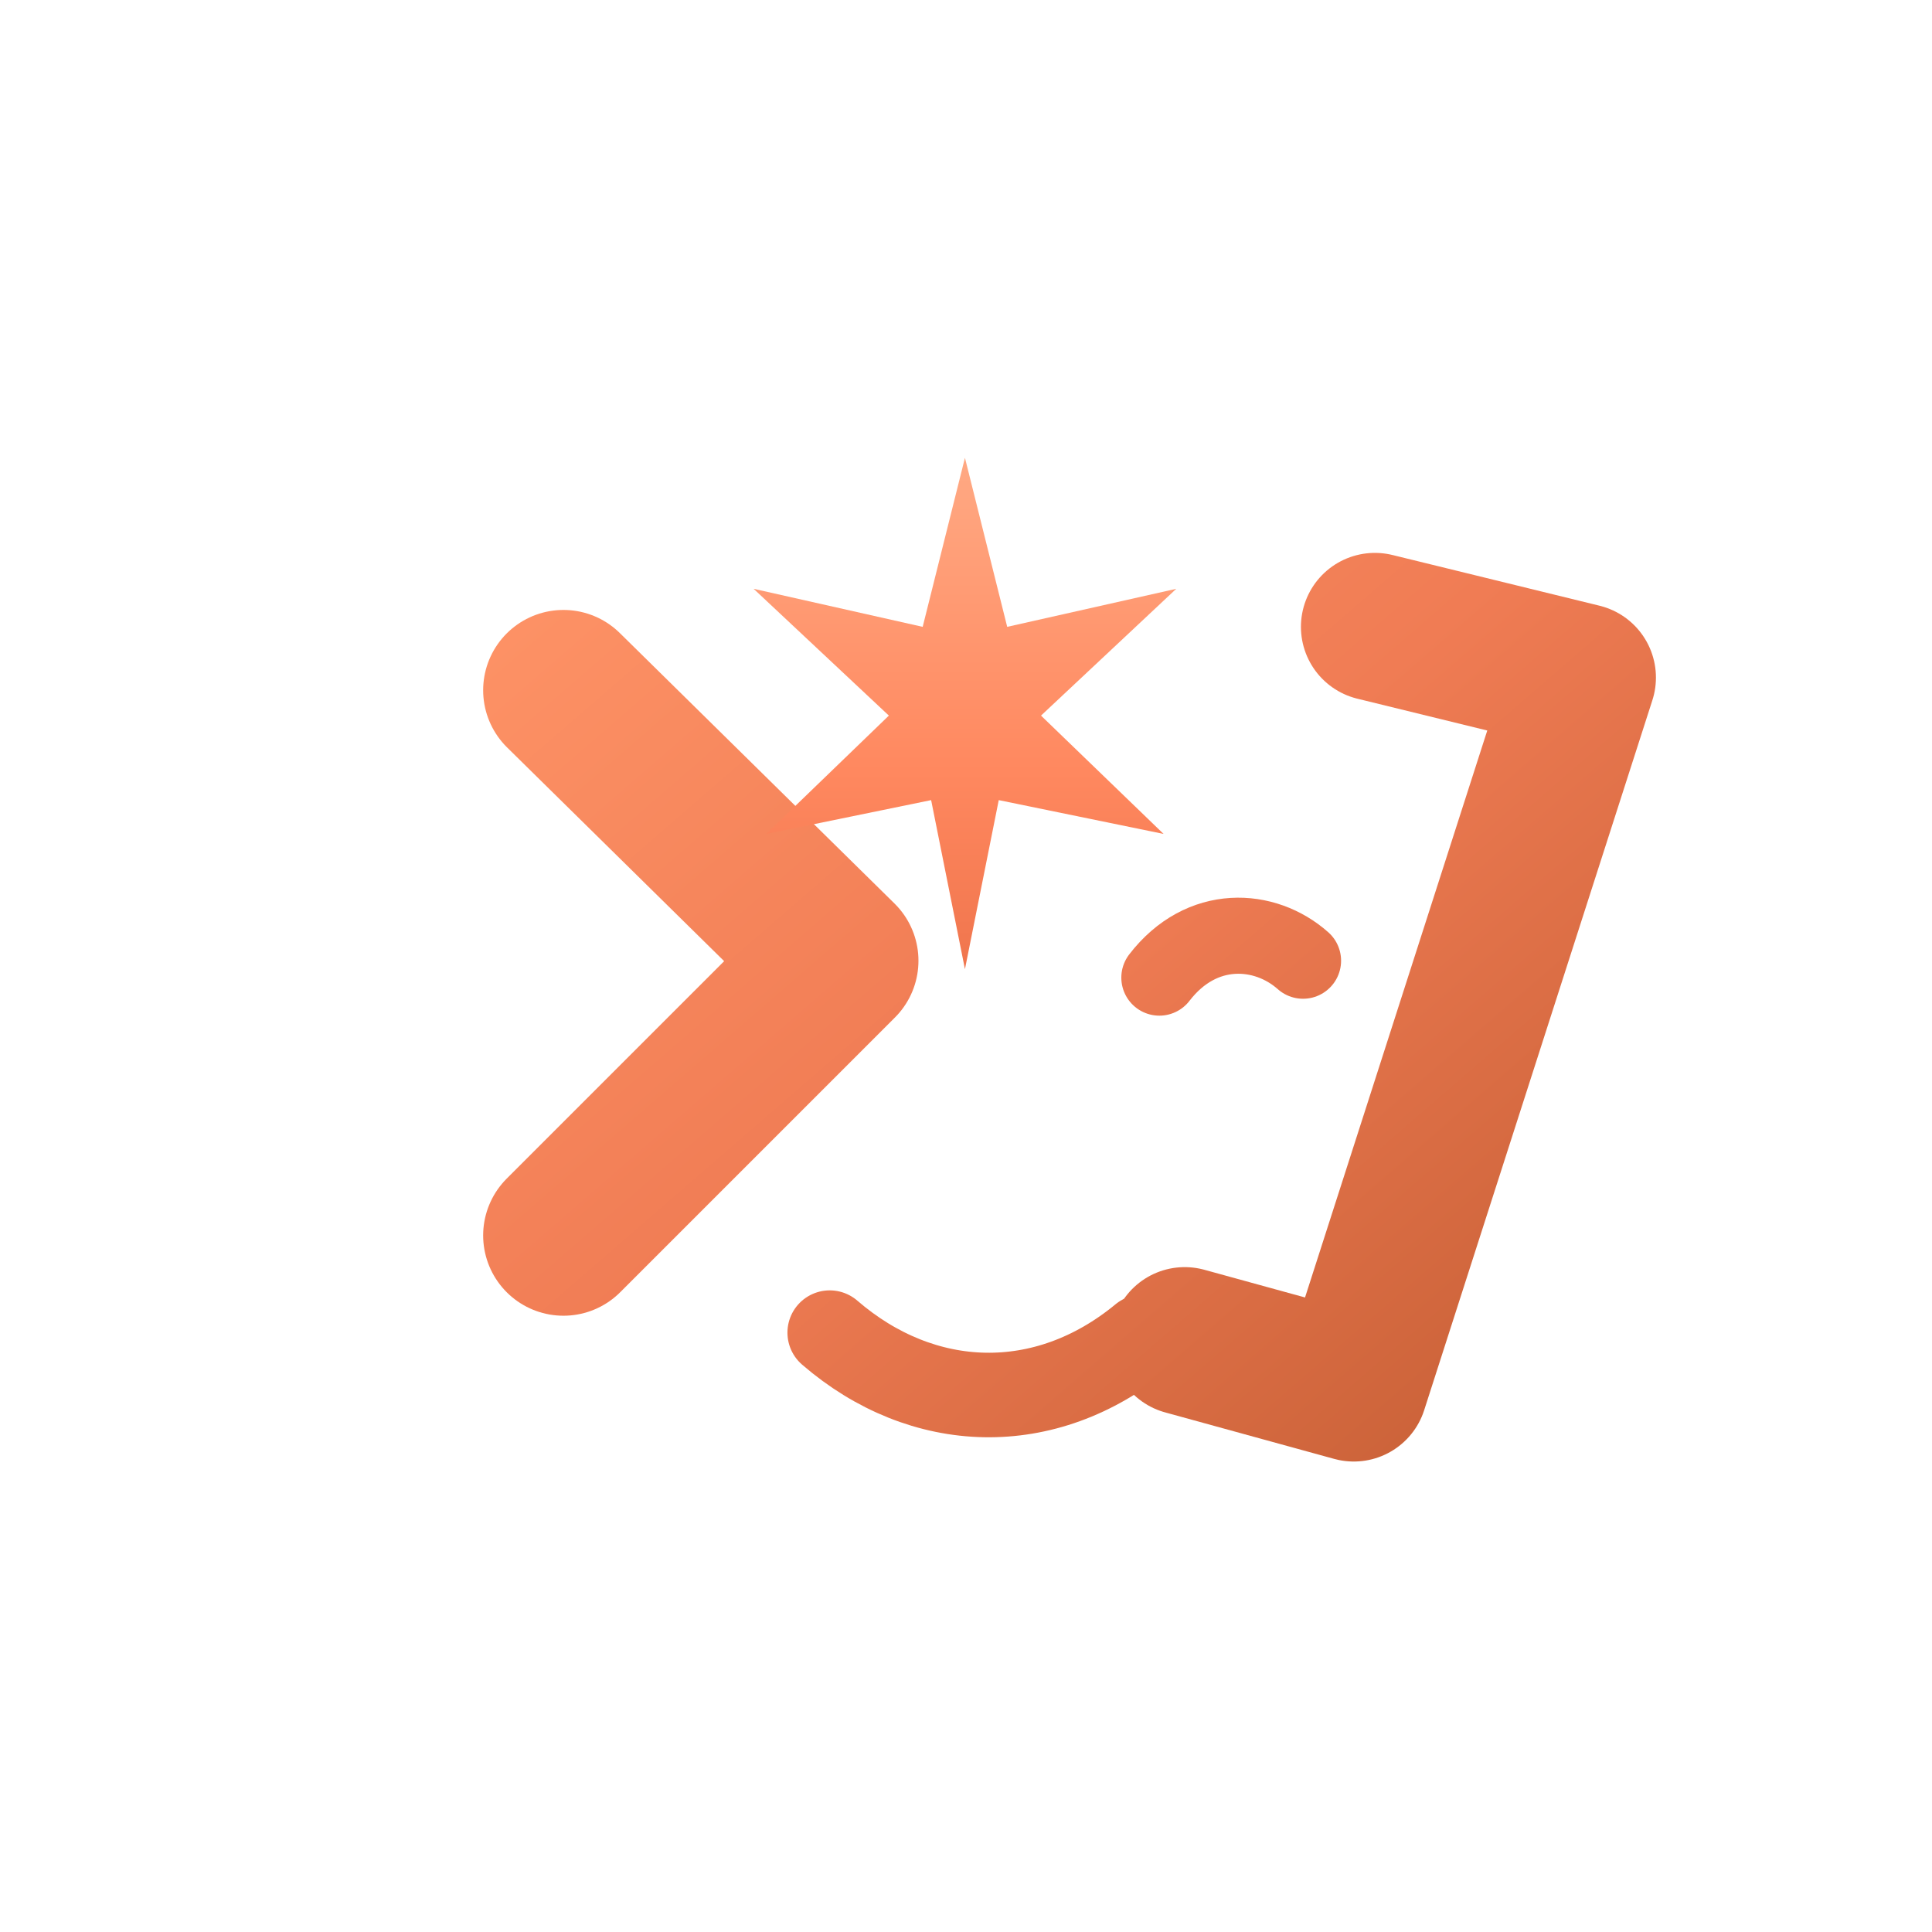
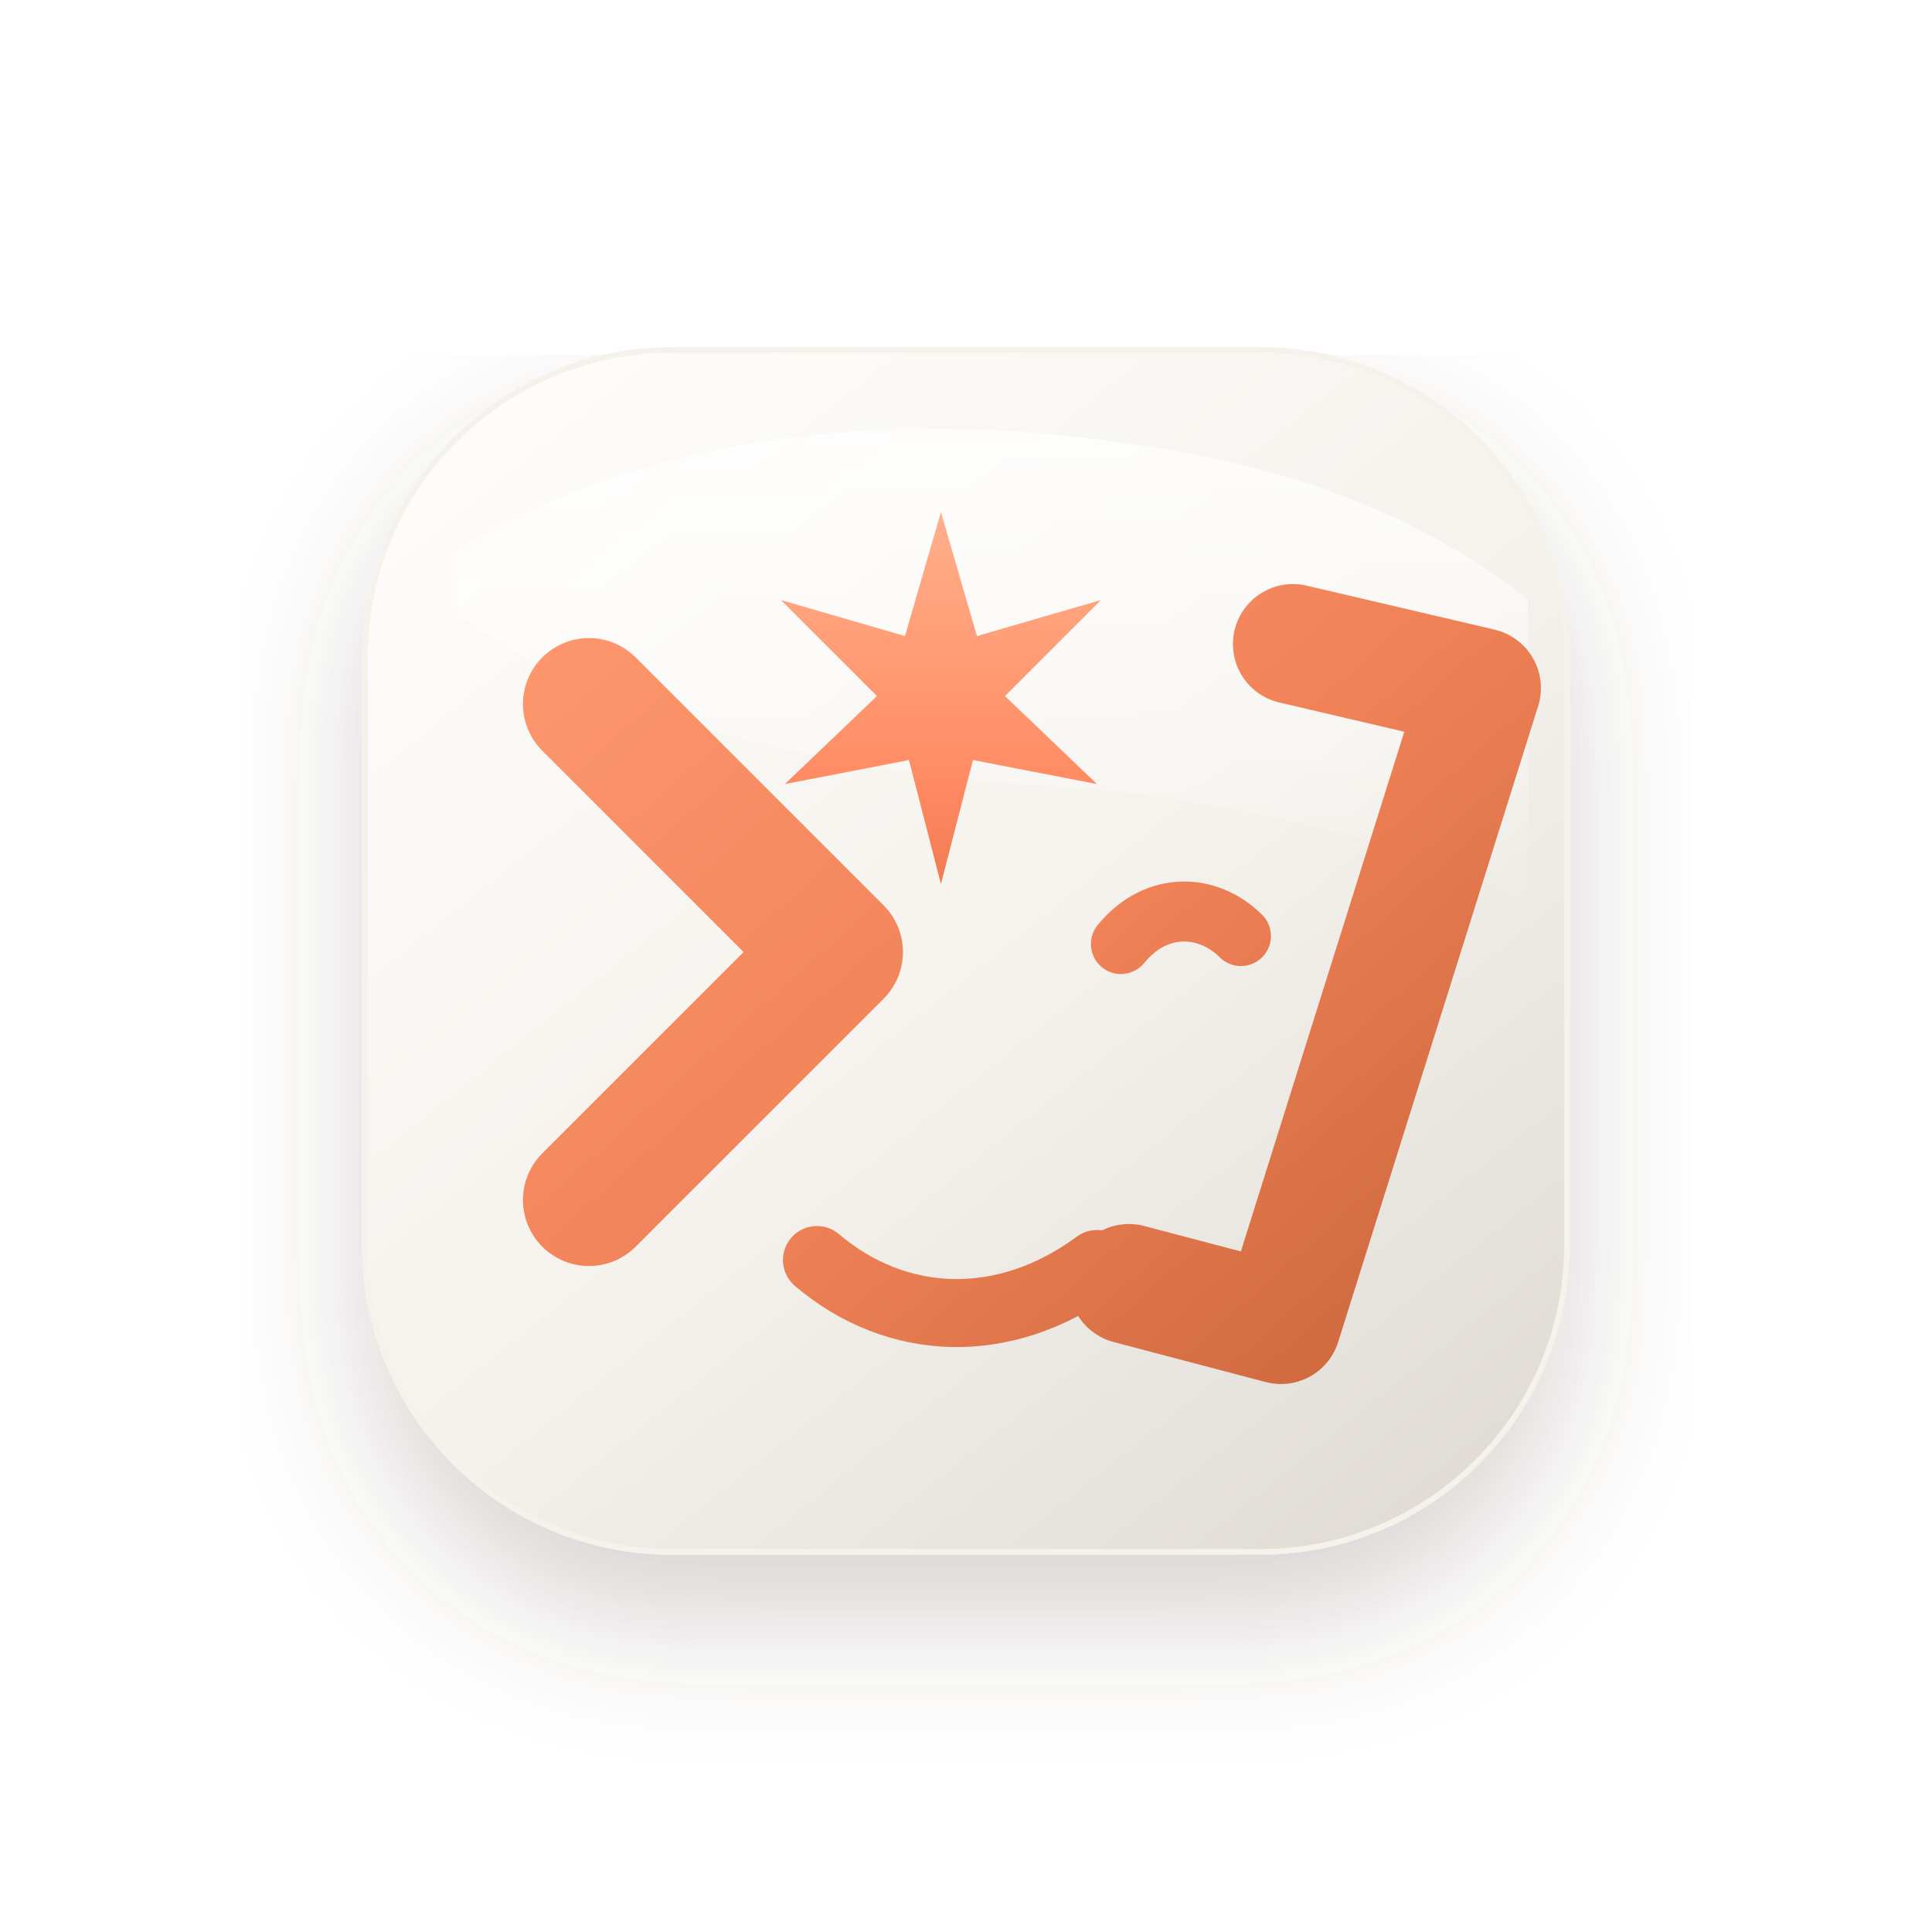
<svg xmlns="http://www.w3.org/2000/svg" width="512" height="512" viewBox="0 0 512 512" fill="none">
  <defs>
-     <linearGradient id="brandStroke" x1="158" y1="136" x2="378" y2="390" gradientUnits="userSpaceOnUse">
-       <stop stop-color="#FF9568" />
-       <stop offset="0.5" stop-color="#F07C54" />
-       <stop offset="1" stop-color="#C65F35" />
+     <linearGradient id="cardSurface" x1="108" y1="82" x2="387" y2="430" gradientUnits="userSpaceOnUse">
+       <stop stop-color="#FFFEFC" />
+       <stop offset="0.54" stop-color="#F5F2ED" />
+       <stop offset="1" stop-color="#DDD8D2" />
    </linearGradient>
-     <linearGradient id="brandSpark" x1="256" y1="120" x2="256" y2="284" gradientUnits="userSpaceOnUse">
+     <linearGradient id="cardGloss" x1="256" y1="84" x2="256" y2="247" gradientUnits="userSpaceOnUse">
+       <stop stop-color="#FFFFFF" stop-opacity="0.9" />
+       <stop offset="1" stop-color="#FFFFFF" stop-opacity="0" />
+     </linearGradient>
+     <linearGradient id="brandStroke" x1="156" y1="144" x2="372" y2="386" gradientUnits="userSpaceOnUse">
+       <stop stop-color="#FF9A72" />
+       <stop offset="0.52" stop-color="#F18258" />
+       <stop offset="1" stop-color="#C86439" />
+     </linearGradient>
+     <linearGradient id="brandSpark" x1="256" y1="145" x2="256" y2="263" gradientUnits="userSpaceOnUse">
      <stop stop-color="#FFB08B" />
-       <stop offset="0.55" stop-color="#FF885F" />
-       <stop offset="1" stop-color="#E76A43" />
+       <stop offset="0.58" stop-color="#FF8A62" />
+       <stop offset="1" stop-color="#E26C45" />
    </linearGradient>
+     <filter id="cardShadow" x="64" y="76" width="384" height="392" filterUnits="userSpaceOnUse" color-interpolation-filters="sRGB">
+       <feDropShadow dx="0" dy="18" stdDeviation="18" flood-color="#534330" flood-opacity="0.22" />
+     </filter>
  </defs>
-   <g transform="translate(-31 -31) scale(1.12)">
-     <path d="M161 191L226 255L161 320" stroke="url(#brandStroke)" stroke-width="38" stroke-linecap="round" stroke-linejoin="round" />
-     <path d="M353 176L402 188L348 356L308 345" stroke="url(#brandStroke)" stroke-width="35" stroke-linecap="round" stroke-linejoin="round" />
-     <path d="M224 343C246 362 275 363 298 344" stroke="url(#brandStroke)" stroke-width="20" stroke-linecap="round" stroke-linejoin="round" />
-     <path d="M302 259C312 246 327 247 336 255" stroke="url(#brandStroke)" stroke-width="18" stroke-linecap="round" stroke-linejoin="round" />
-     <path d="M256 136L266 176L306 167L274 197L303 225L264 217L256 257L248 217L209 225L238 197L206 167L246 176L256 136Z" fill="url(#brandSpark)" />
+   <g filter="url(#cardShadow)">
+     <rect x="96" y="92" width="320" height="320" rx="82" fill="url(#cardSurface)" />
+     <rect x="96.75" y="92.75" width="318.5" height="318.5" rx="81.25" stroke="#F5F1EB" stroke-width="1.5" />
+     <path d="M121 146C168 117 231 107 302 118C344 124 379 138 405 159V239C370 222 324 211 273 208C210 203 158 188 121 163V146Z" fill="url(#cardGloss)" />
+   </g>
+   <g transform="translate(-22 -18) scale(1.06)">
+     <path d="M168 193L230 255L168 317" stroke="url(#brandStroke)" stroke-width="33" stroke-linecap="round" stroke-linejoin="round" />
+     <path d="M344 178L391 189L341 348L303 338" stroke="url(#brandStroke)" stroke-width="30" stroke-linecap="round" stroke-linejoin="round" />
+     <path d="M225 332C245 349 272 350 295 333" stroke="url(#brandStroke)" stroke-width="17" stroke-linecap="round" stroke-linejoin="round" />
+     <path d="M301 253C310 242 323 243 331 251" stroke="url(#brandStroke)" stroke-width="15" stroke-linecap="round" stroke-linejoin="round" />
+     <path d="M256 145L265 176L296 167L272 191L295 213L264 207L256 238L248 207L217 213L240 191L216 167L247 176L256 145Z" fill="url(#brandSpark)" />
  </g>
</svg>
